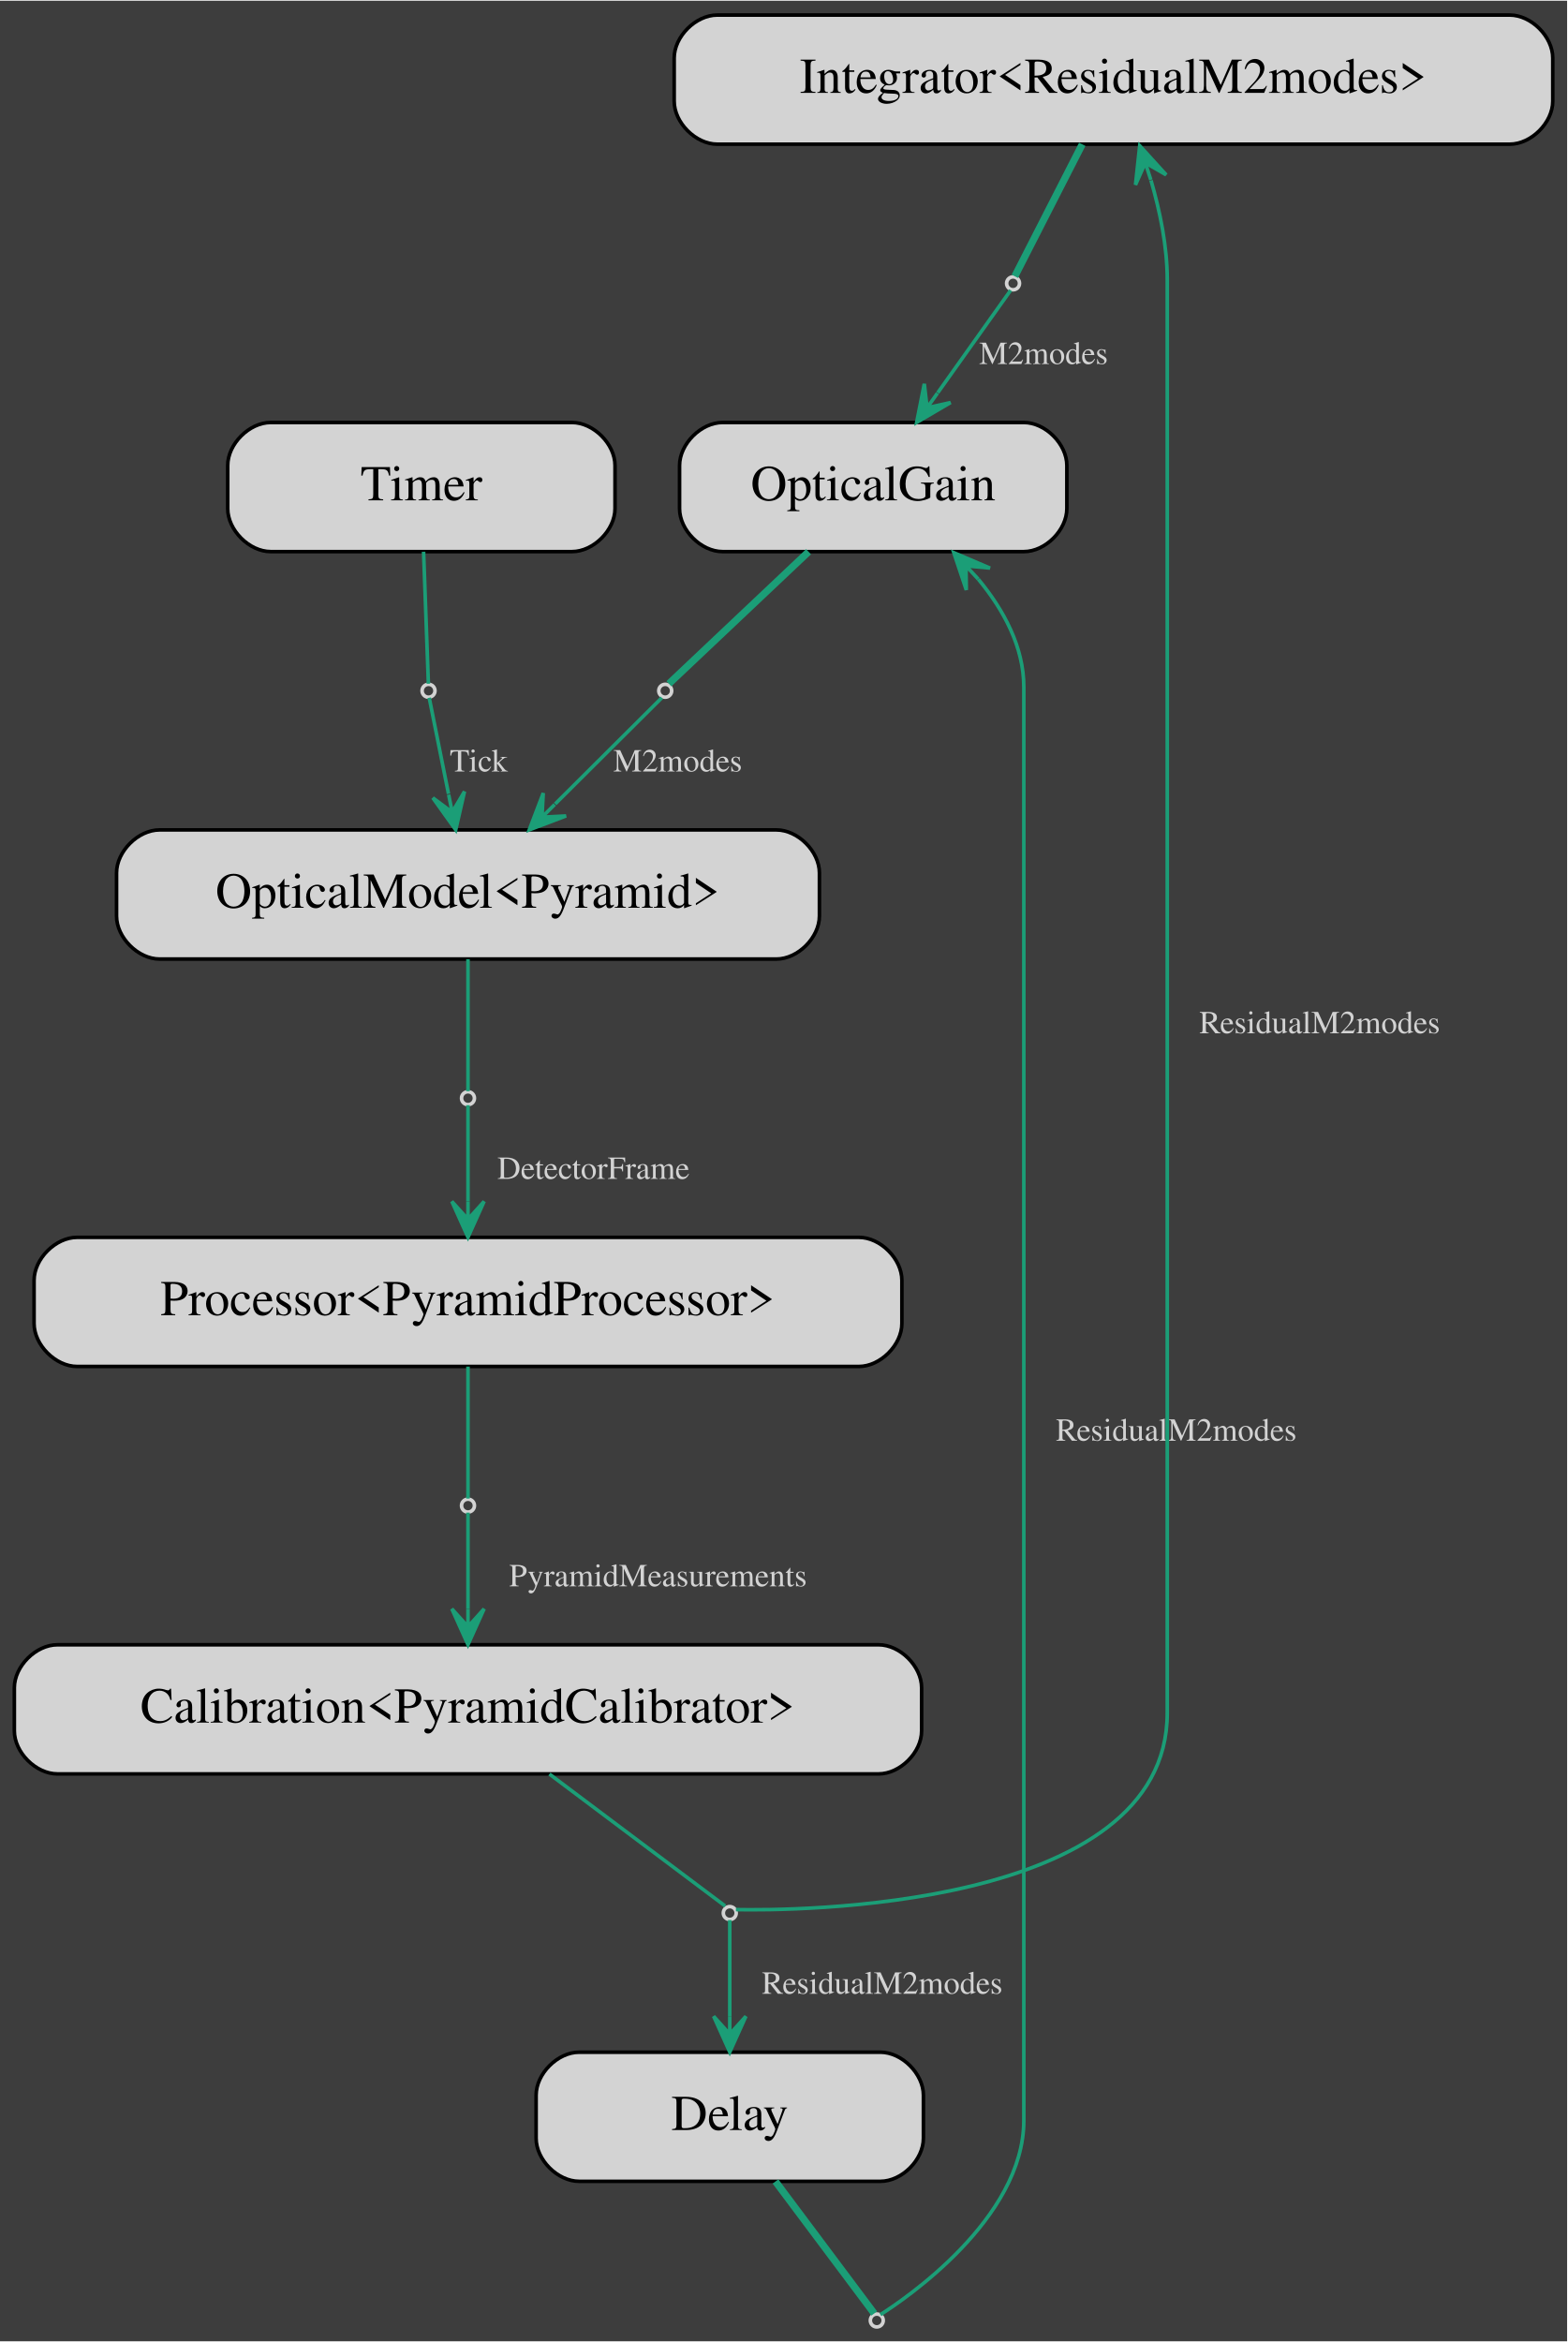
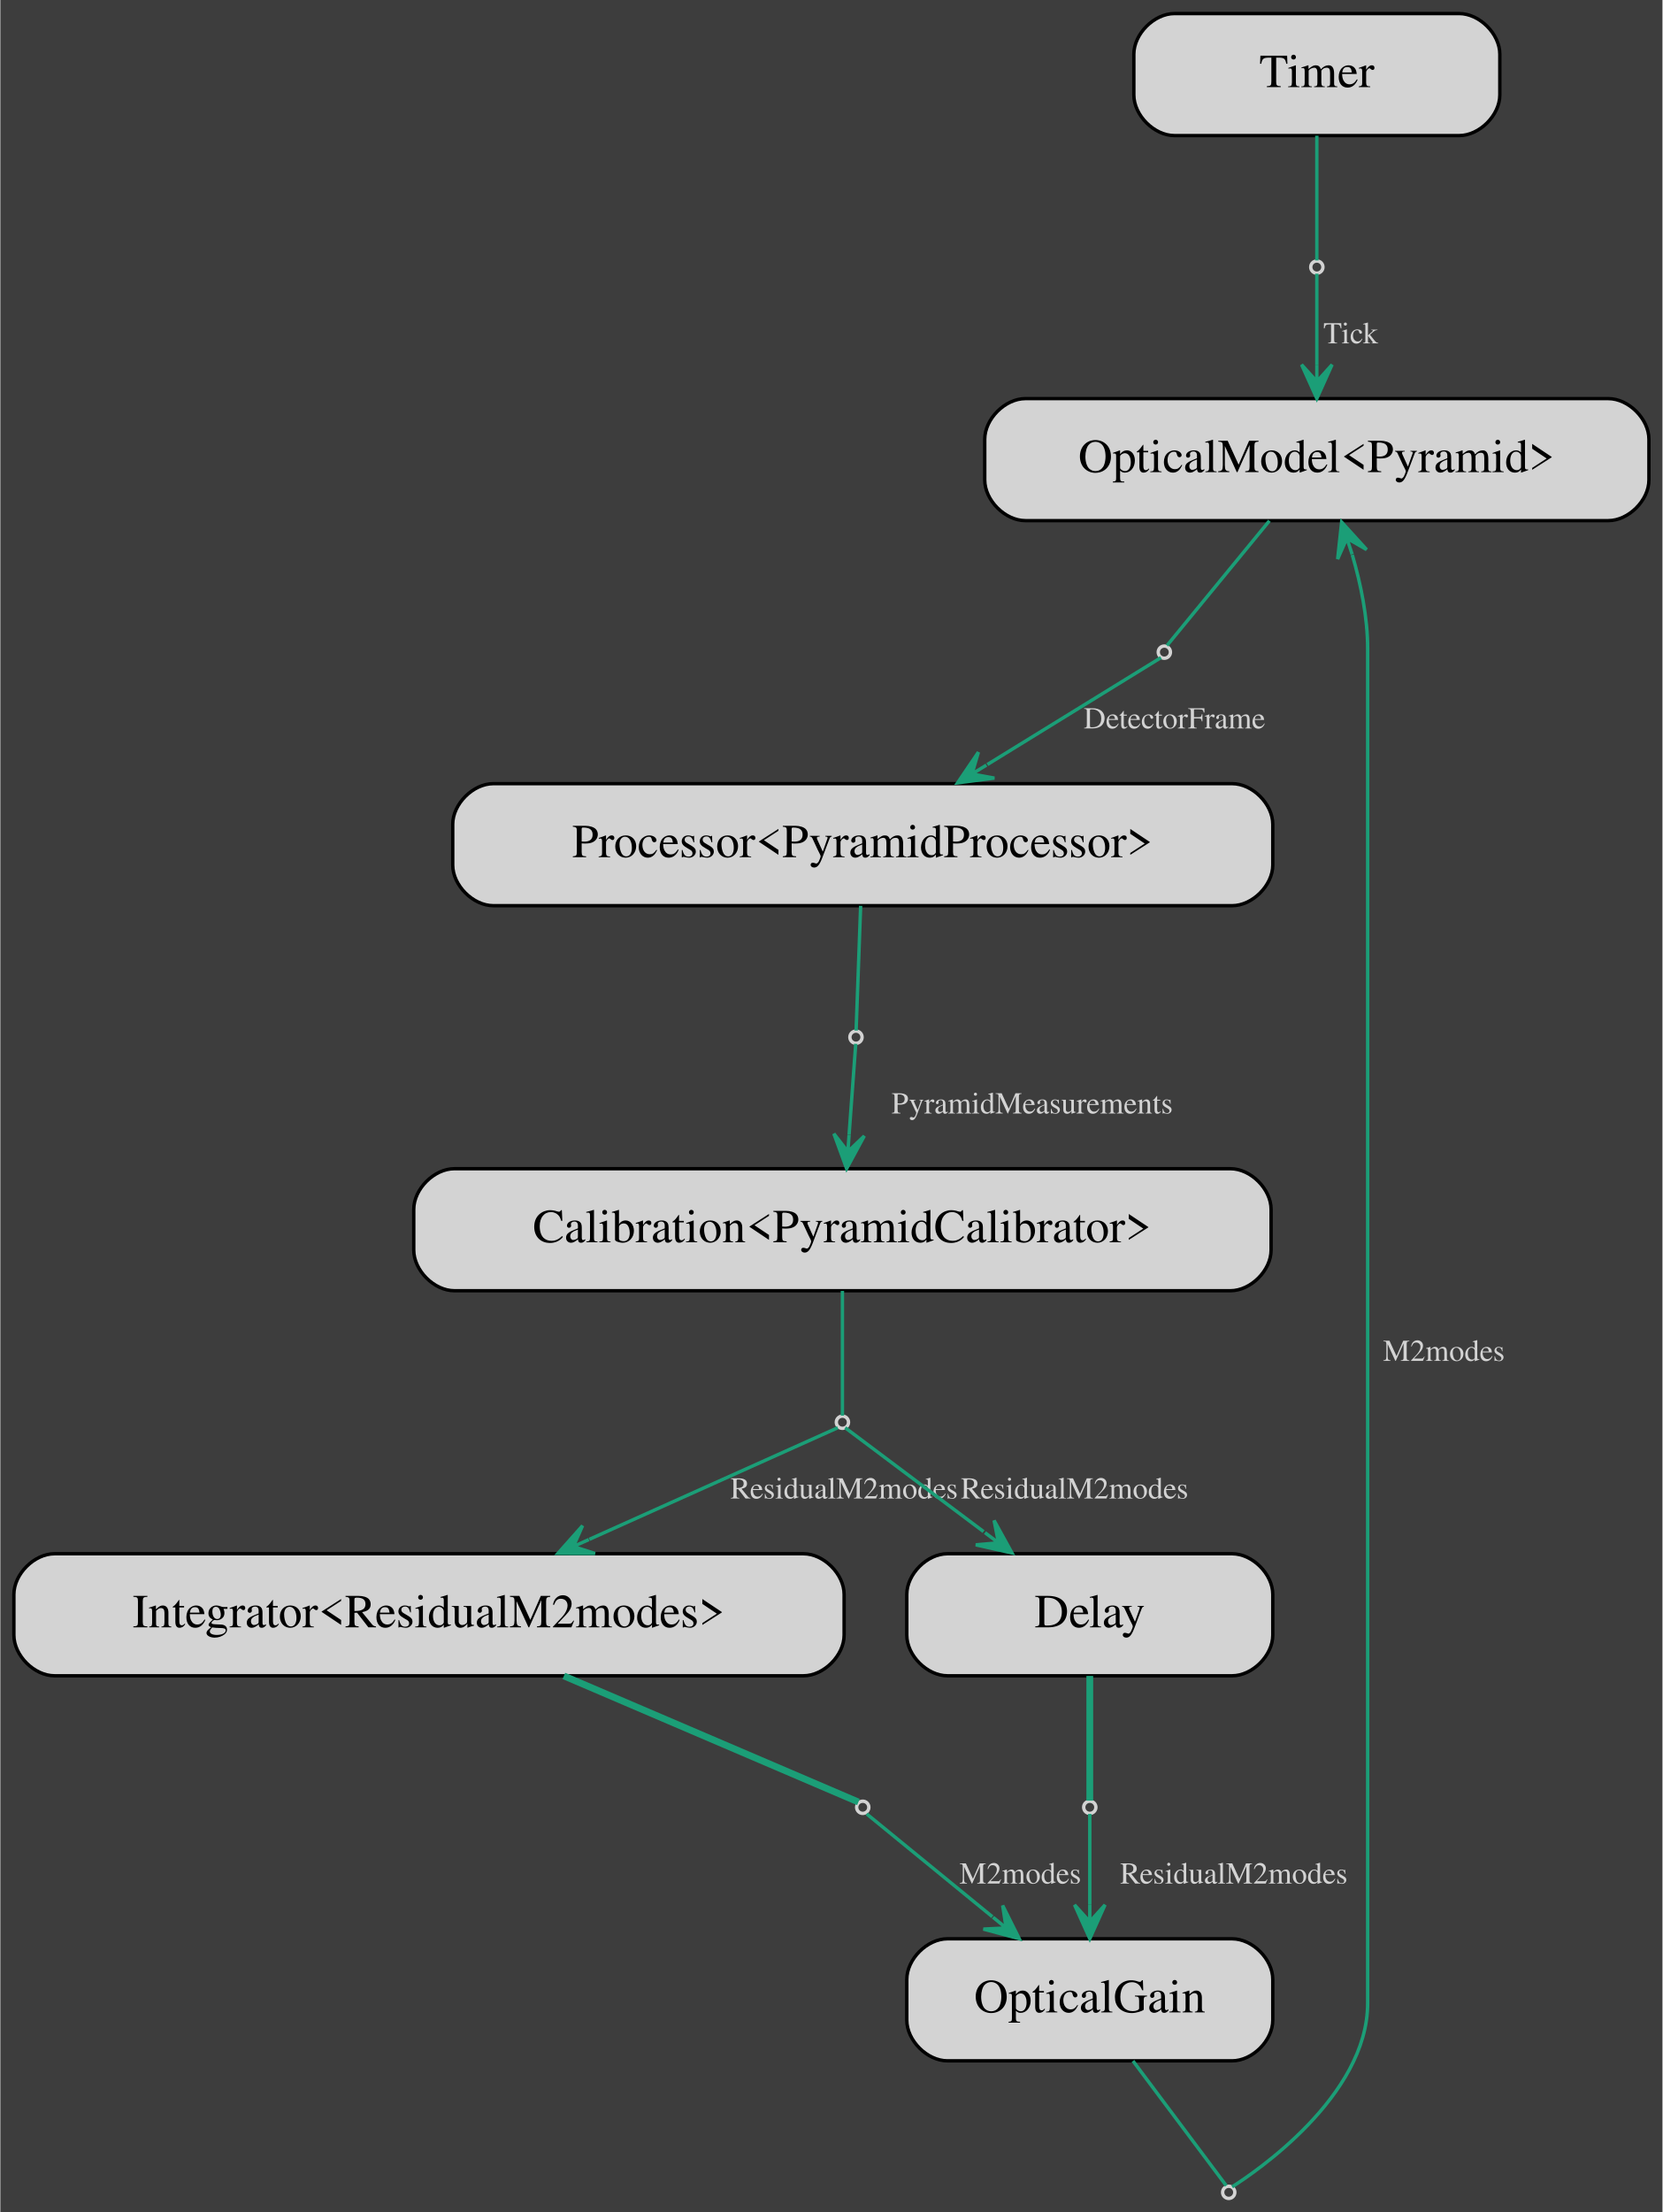
- <svg xmlns="http://www.w3.org/2000/svg" width="437pt" height="653pt" viewBox="0.00 0.00 437.00 652.60">
+ <svg xmlns="http://www.w3.org/2000/svg" width="491pt" height="653pt" viewBox="0.00 0.00 490.50 652.60">
  <g id="graph0" class="graph" transform="scale(1 1) rotate(0) translate(4 648.6)">
-     <polygon fill="#3d3d3d" stroke="transparent" points="-4,4 -4,-648.6 433,-648.6 433,4 -4,4" />
+     <polygon fill="#3d3d3d" stroke="transparent" points="-4,4 -4,-648.6 486.5,-648.6 486.5,4 -4,4" />
    <g id="node1" class="node">
-       <path fill="lightgray" stroke="black" d="M417,-644.6C417,-644.6 196,-644.6 196,-644.6 190,-644.6 184,-638.6 184,-632.6 184,-632.6 184,-620.6 184,-620.6 184,-614.6 190,-608.6 196,-608.6 196,-608.6 417,-608.6 417,-608.6 423,-608.6 429,-614.6 429,-620.6 429,-620.6 429,-632.6 429,-632.6 429,-638.6 423,-644.6 417,-644.6" />
-       <text text-anchor="middle" x="306.5" y="-622.9" font-family="Times,serif" font-size="14.00">Integrator&lt;ResidualM2modes&gt;</text>
+       <path fill="lightgray" stroke="black" d="M426.5,-644.6C426.5,-644.6 342.5,-644.6 342.5,-644.6 336.5,-644.6 330.5,-638.6 330.5,-632.6 330.5,-632.6 330.5,-620.6 330.5,-620.6 330.5,-614.6 336.5,-608.6 342.5,-608.6 342.5,-608.6 426.5,-608.6 426.5,-608.6 432.5,-608.6 438.5,-614.6 438.5,-620.6 438.5,-620.6 438.5,-632.6 438.5,-632.6 438.5,-638.6 432.5,-644.6 426.5,-644.6" />
+       <text text-anchor="middle" x="384.5" y="-622.9" font-family="Times,serif" font-size="14.00">Timer</text>
    </g>
    <g id="node8" class="node">
-       <ellipse fill="#3d3d3d" stroke="lightgray" cx="278.5" cy="-569.8" rx="1.8" ry="1.8" />
+       <ellipse fill="#3d3d3d" stroke="lightgray" cx="384.5" cy="-569.8" rx="1.8" ry="1.8" />
    </g>
    <g id="edge1" class="edge">
-       <path fill="none" stroke="#1b9e77" stroke-width="2" d="M297.79,-608.56C290.6,-594.49 281.22,-576.13 278.99,-571.76" />
+       <path fill="none" stroke="#1b9e77" d="M384.5,-608.56C384.5,-594.49 384.5,-576.13 384.5,-571.76" />
    </g>
    <g id="node2" class="node">
-       <path fill="lightgray" stroke="black" d="M155.5,-531C155.5,-531 71.5,-531 71.5,-531 65.5,-531 59.5,-525 59.5,-519 59.5,-519 59.5,-507 59.5,-507 59.5,-501 65.5,-495 71.5,-495 71.5,-495 155.5,-495 155.5,-495 161.5,-495 167.5,-501 167.5,-507 167.5,-507 167.5,-519 167.5,-519 167.5,-525 161.5,-531 155.5,-531" />
-       <text text-anchor="middle" x="113.5" y="-509.3" font-family="Times,serif" font-size="14.00">Timer</text>
+       <path fill="lightgray" stroke="black" d="M470.5,-531C470.5,-531 298.5,-531 298.5,-531 292.5,-531 286.5,-525 286.5,-519 286.5,-519 286.5,-507 286.5,-507 286.5,-501 292.5,-495 298.5,-495 298.5,-495 470.5,-495 470.5,-495 476.5,-495 482.5,-501 482.5,-507 482.5,-507 482.5,-519 482.5,-519 482.5,-525 476.5,-531 470.5,-531" />
+       <text text-anchor="middle" x="384.5" y="-509.3" font-family="Times,serif" font-size="14.00">OpticalModel&lt;Pyramid&gt;</text>
    </g>
    <g id="node9" class="node">
-       <ellipse fill="#3d3d3d" stroke="lightgray" cx="115.5" cy="-456.2" rx="1.8" ry="1.8" />
+       <ellipse fill="#3d3d3d" stroke="lightgray" cx="339.5" cy="-456.2" rx="1.8" ry="1.8" />
    </g>
    <g id="edge2" class="edge">
-       <path fill="none" stroke="#1b9e77" d="M114.12,-494.96C114.64,-480.89 115.31,-462.53 115.46,-458.16" />
+       <path fill="none" stroke="#1b9e77" d="M370.51,-494.96C358.95,-480.89 343.88,-462.53 340.29,-458.16" />
    </g>
    <g id="node3" class="node">
-       <path fill="lightgray" stroke="black" d="M241.5,-76.6C241.5,-76.6 157.5,-76.6 157.5,-76.6 151.5,-76.6 145.5,-70.6 145.5,-64.6 145.5,-64.6 145.5,-52.6 145.5,-52.6 145.5,-46.6 151.5,-40.6 157.5,-40.6 157.5,-40.6 241.5,-40.6 241.5,-40.6 247.5,-40.6 253.5,-46.6 253.5,-52.6 253.5,-52.6 253.5,-64.6 253.5,-64.6 253.5,-70.6 247.5,-76.6 241.5,-76.6" />
-       <text text-anchor="middle" x="199.5" y="-54.9" font-family="Times,serif" font-size="14.00">Delay</text>
+       <path fill="lightgray" stroke="black" d="M233,-190.2C233,-190.2 12,-190.2 12,-190.2 6,-190.2 0,-184.2 0,-178.2 0,-178.2 0,-166.2 0,-166.2 0,-160.2 6,-154.2 12,-154.2 12,-154.2 233,-154.2 233,-154.2 239,-154.2 245,-160.2 245,-166.2 245,-166.2 245,-178.2 245,-178.2 245,-184.2 239,-190.2 233,-190.2" />
+       <text text-anchor="middle" x="122.5" y="-168.5" font-family="Times,serif" font-size="14.00">Integrator&lt;ResidualM2modes&gt;</text>
    </g>
    <g id="node10" class="node">
-       <ellipse fill="#3d3d3d" stroke="lightgray" cx="240.5" cy="-1.8" rx="1.8" ry="1.8" />
+       <ellipse fill="#3d3d3d" stroke="lightgray" cx="250.5" cy="-115.4" rx="1.8" ry="1.8" />
    </g>
    <g id="edge3" class="edge">
-       <path fill="none" stroke="#1b9e77" stroke-width="2" d="M212.25,-40.56C222.78,-26.49 236.51,-8.13 239.78,-3.76" />
+       <path fill="none" stroke="#1b9e77" stroke-width="2" d="M162.3,-154.16C196.35,-139.58 241.12,-120.41 249.22,-116.95" />
    </g>
    <g id="node4" class="node">
-       <path fill="lightgray" stroke="black" d="M241,-190.2C241,-190.2 12,-190.2 12,-190.2 6,-190.2 0,-184.2 0,-178.2 0,-178.2 0,-166.2 0,-166.2 0,-160.2 6,-154.2 12,-154.2 12,-154.2 241,-154.2 241,-154.2 247,-154.2 253,-160.2 253,-166.2 253,-166.2 253,-178.2 253,-178.2 253,-184.2 247,-190.2 241,-190.2" />
-       <text text-anchor="middle" x="126.5" y="-168.5" font-family="Times,serif" font-size="14.00">Calibration&lt;PyramidCalibrator&gt;</text>
+       <path fill="lightgray" stroke="black" d="M359,-303.8C359,-303.8 130,-303.8 130,-303.8 124,-303.8 118,-297.8 118,-291.8 118,-291.8 118,-279.8 118,-279.8 118,-273.8 124,-267.8 130,-267.8 130,-267.8 359,-267.8 359,-267.8 365,-267.8 371,-273.8 371,-279.8 371,-279.8 371,-291.8 371,-291.8 371,-297.8 365,-303.8 359,-303.8" />
+       <text text-anchor="middle" x="244.5" y="-282.1" font-family="Times,serif" font-size="14.00">Calibration&lt;PyramidCalibrator&gt;</text>
    </g>
    <g id="node11" class="node">
-       <ellipse fill="#3d3d3d" stroke="lightgray" cx="199.5" cy="-115.4" rx="1.8" ry="1.8" />
+       <ellipse fill="#3d3d3d" stroke="lightgray" cx="244.5" cy="-229" rx="1.8" ry="1.8" />
    </g>
    <g id="edge4" class="edge">
-       <path fill="none" stroke="#1b9e77" d="M149.2,-154.16C167.95,-140.09 192.4,-121.73 198.22,-117.36" />
+       <path fill="none" stroke="#1b9e77" d="M244.5,-267.76C244.5,-253.69 244.5,-235.33 244.5,-230.96" />
    </g>
    <g id="node5" class="node">
-       <path fill="lightgray" stroke="black" d="M281.5,-531C281.5,-531 197.5,-531 197.5,-531 191.5,-531 185.5,-525 185.5,-519 185.5,-519 185.5,-507 185.5,-507 185.5,-501 191.5,-495 197.5,-495 197.5,-495 281.5,-495 281.5,-495 287.5,-495 293.5,-501 293.5,-507 293.5,-507 293.5,-519 293.5,-519 293.5,-525 287.5,-531 281.5,-531" />
-       <text text-anchor="middle" x="239.5" y="-509.3" font-family="Times,serif" font-size="14.00">OpticalGain</text>
+       <path fill="lightgray" stroke="black" d="M359.5,-76.6C359.5,-76.6 275.5,-76.6 275.5,-76.6 269.5,-76.6 263.5,-70.6 263.5,-64.6 263.5,-64.6 263.5,-52.6 263.5,-52.6 263.5,-46.6 269.5,-40.6 275.5,-40.6 275.5,-40.6 359.5,-40.6 359.5,-40.6 365.5,-40.6 371.5,-46.6 371.5,-52.6 371.5,-52.6 371.5,-64.6 371.5,-64.6 371.5,-70.6 365.5,-76.6 359.5,-76.6" />
+       <text text-anchor="middle" x="317.5" y="-54.9" font-family="Times,serif" font-size="14.00">OpticalGain</text>
    </g>
    <g id="node12" class="node">
-       <ellipse fill="#3d3d3d" stroke="lightgray" cx="181.5" cy="-456.2" rx="1.8" ry="1.8" />
+       <ellipse fill="#3d3d3d" stroke="lightgray" cx="358.5" cy="-1.8" rx="1.8" ry="1.8" />
    </g>
    <g id="edge5" class="edge">
-       <path fill="none" stroke="#1b9e77" stroke-width="2" d="M221.47,-494.96C206.57,-480.89 187.14,-462.53 182.52,-458.16" />
+       <path fill="none" stroke="#1b9e77" d="M330.25,-40.56C340.78,-26.49 354.51,-8.13 357.78,-3.76" />
    </g>
    <g id="node6" class="node">
-       <path fill="lightgray" stroke="black" d="M212.5,-417.4C212.5,-417.4 40.5,-417.4 40.5,-417.4 34.5,-417.4 28.5,-411.4 28.5,-405.4 28.5,-405.4 28.5,-393.4 28.5,-393.4 28.5,-387.4 34.5,-381.4 40.5,-381.4 40.5,-381.4 212.5,-381.4 212.5,-381.4 218.5,-381.4 224.5,-387.4 224.5,-393.4 224.5,-393.4 224.5,-405.4 224.5,-405.4 224.5,-411.4 218.5,-417.4 212.5,-417.4" />
-       <text text-anchor="middle" x="126.5" y="-395.7" font-family="Times,serif" font-size="14.00">OpticalModel&lt;Pyramid&gt;</text>
+       <path fill="lightgray" stroke="black" d="M359.5,-190.2C359.5,-190.2 275.5,-190.2 275.5,-190.2 269.5,-190.2 263.5,-184.2 263.5,-178.2 263.5,-178.2 263.5,-166.2 263.5,-166.2 263.5,-160.2 269.5,-154.2 275.5,-154.2 275.5,-154.2 359.5,-154.2 359.5,-154.2 365.5,-154.2 371.5,-160.2 371.5,-166.2 371.5,-166.2 371.5,-178.2 371.5,-178.2 371.5,-184.2 365.5,-190.2 359.5,-190.2" />
+       <text text-anchor="middle" x="317.5" y="-168.5" font-family="Times,serif" font-size="14.00">Delay</text>
    </g>
    <g id="node13" class="node">
-       <ellipse fill="#3d3d3d" stroke="lightgray" cx="126.5" cy="-342.6" rx="1.8" ry="1.8" />
+       <ellipse fill="#3d3d3d" stroke="lightgray" cx="317.5" cy="-115.4" rx="1.8" ry="1.8" />
    </g>
    <g id="edge6" class="edge">
-       <path fill="none" stroke="#1b9e77" d="M126.5,-381.36C126.5,-367.29 126.5,-348.93 126.5,-344.56" />
+       <path fill="none" stroke="#1b9e77" stroke-width="2" d="M317.5,-154.16C317.5,-140.09 317.5,-121.73 317.5,-117.36" />
    </g>
    <g id="node7" class="node">
-       <path fill="lightgray" stroke="black" d="M235.5,-303.8C235.5,-303.8 17.5,-303.8 17.5,-303.8 11.5,-303.8 5.5,-297.8 5.5,-291.8 5.5,-291.8 5.5,-279.8 5.5,-279.8 5.5,-273.8 11.5,-267.8 17.5,-267.8 17.5,-267.8 235.5,-267.8 235.5,-267.8 241.5,-267.8 247.5,-273.8 247.5,-279.8 247.5,-279.8 247.5,-291.8 247.5,-291.8 247.5,-297.8 241.5,-303.8 235.5,-303.8" />
-       <text text-anchor="middle" x="126.5" y="-282.1" font-family="Times,serif" font-size="14.00">Processor&lt;PyramidProcessor&gt;</text>
+       <path fill="lightgray" stroke="black" d="M359.5,-417.4C359.5,-417.4 141.5,-417.4 141.5,-417.4 135.5,-417.4 129.5,-411.4 129.5,-405.4 129.5,-405.4 129.5,-393.4 129.5,-393.4 129.5,-387.4 135.5,-381.4 141.5,-381.4 141.5,-381.4 359.5,-381.4 359.5,-381.4 365.5,-381.4 371.5,-387.4 371.5,-393.4 371.5,-393.4 371.5,-405.4 371.5,-405.4 371.5,-411.4 365.5,-417.4 359.5,-417.4" />
+       <text text-anchor="middle" x="250.5" y="-395.7" font-family="Times,serif" font-size="14.00">Processor&lt;PyramidProcessor&gt;</text>
    </g>
    <g id="node14" class="node">
-       <ellipse fill="#3d3d3d" stroke="lightgray" cx="126.5" cy="-229" rx="1.8" ry="1.8" />
+       <ellipse fill="#3d3d3d" stroke="lightgray" cx="248.5" cy="-342.6" rx="1.8" ry="1.8" />
    </g>
    <g id="edge7" class="edge">
-       <path fill="none" stroke="#1b9e77" d="M126.5,-267.76C126.5,-253.69 126.5,-235.33 126.5,-230.96" />
+       <path fill="none" stroke="#1b9e77" d="M249.88,-381.36C249.36,-367.29 248.69,-348.93 248.54,-344.56" />
+     </g>
+     <g id="edge8" class="edge">
+       <path fill="none" stroke="#1b9e77" d="M384.5,-567.85C384.5,-564.49 384.5,-552.73 384.5,-541.05" />
+       <polygon fill="#1b9e77" stroke="#1b9e77" points="384.5,-531.02 389,-541.02 384.5,-536.02 384.5,-541.02 384.5,-541.02 384.5,-541.02 384.5,-536.02 380,-541.02 384.5,-531.02 384.5,-531.02" />
+       <text text-anchor="middle" x="394.5" y="-547.3" font-family="Times,serif" font-size="9.00" fill="lightgray">Tick</text>
+     </g>
+     <g id="edge15" class="edge">
+       <path fill="none" stroke="#1b9e77" d="M338.5,-454.58C333.33,-451.4 309.03,-436.44 287.27,-423.04" />
+       <polygon fill="#1b9e77" stroke="#1b9e77" points="278.48,-417.63 289.35,-419.04 282.73,-420.25 286.99,-422.87 286.99,-422.87 286.99,-422.87 282.73,-420.25 284.63,-426.7 278.48,-417.63 278.48,-417.63" />
+       <text text-anchor="middle" x="342.5" y="-433.7" font-family="Times,serif" font-size="9.00" fill="lightgray">DetectorFrame</text>
+     </g>
+     <g id="edge12" class="edge">
+       <path fill="none" stroke="#1b9e77" d="M251.66,-113.45C256.19,-109.75 273.16,-95.86 288.74,-83.12" />
+       <polygon fill="#1b9e77" stroke="#1b9e77" points="296.69,-76.62 291.79,-86.44 292.81,-79.79 288.94,-82.96 288.94,-82.96 288.94,-82.96 292.81,-79.79 286.1,-79.47 296.69,-76.62 296.69,-76.62" />
+       <text text-anchor="middle" x="297" y="-92.9" font-family="Times,serif" font-size="9.00" fill="lightgray">M2modes</text>
+     </g>
+     <g id="edge10" class="edge">
+       <path fill="none" stroke="#1b9e77" d="M243.13,-227.38C235.8,-224.09 200.4,-208.19 169.83,-194.46" />
+       <polygon fill="#1b9e77" stroke="#1b9e77" points="160.54,-190.29 171.5,-190.28 165.1,-192.33 169.66,-194.38 169.66,-194.38 169.66,-194.38 165.1,-192.33 167.82,-198.49 160.54,-190.29 160.54,-190.29" />
+       <text text-anchor="middle" x="245" y="-206.5" font-family="Times,serif" font-size="9.00" fill="lightgray">ResidualM2modes</text>
+     </g>
+     <g id="edge14" class="edge">
+       <path fill="none" stroke="#1b9e77" d="M245.32,-227.38C249.47,-224.27 268.62,-209.9 286.15,-196.74" />
+       <polygon fill="#1b9e77" stroke="#1b9e77" points="294.55,-190.43 289.26,-200.03 290.55,-193.43 286.56,-196.43 286.56,-196.43 286.56,-196.43 290.55,-193.43 283.85,-192.83 294.55,-190.43 294.55,-190.43" />
+       <text text-anchor="middle" x="313" y="-206.5" font-family="Times,serif" font-size="9.00" fill="lightgray">ResidualM2modes</text>
+     </g>
+     <g id="edge9" class="edge">
+       <path fill="none" stroke="#1b9e77" d="M359.51,-3.43C365.83,-7.42 399.5,-30.03 399.5,-57.6 399.5,-457.2 399.5,-457.2 399.5,-457.2 399.5,-466.42 397.5,-476.21 394.96,-484.92" />
+       <polygon fill="#1b9e77" stroke="#1b9e77" points="391.82,-494.56 390.64,-483.66 393.37,-489.81 394.92,-485.05 394.92,-485.05 394.92,-485.05 393.37,-489.81 399.2,-486.45 391.82,-494.56 391.82,-494.56" />
+       <text text-anchor="middle" x="422" y="-247.1" font-family="Times,serif" font-size="9.00" fill="lightgray">M2modes</text>
+     </g>
+     <g id="edge13" class="edge">
+       <path fill="none" stroke="#1b9e77" d="M317.5,-113.45C317.5,-110.09 317.5,-98.33 317.5,-86.65" />
+       <polygon fill="#1b9e77" stroke="#1b9e77" points="317.5,-76.62 322,-86.62 317.5,-81.62 317.5,-86.62 317.5,-86.62 317.5,-86.62 317.5,-81.62 313,-86.62 317.5,-76.62 317.5,-76.62" />
+       <text text-anchor="middle" x="360" y="-92.9" font-family="Times,serif" font-size="9.00" fill="lightgray">ResidualM2modes</text>
    </g>
    <g id="edge11" class="edge">
-       <path fill="none" stroke="#1b9e77" d="M277.82,-567.85C275.31,-564.32 266.2,-551.52 257.49,-539.28" />
-       <polygon fill="#1b9e77" stroke="#1b9e77" points="251.62,-531.02 261.08,-536.56 254.52,-535.1 257.41,-539.17 257.41,-539.17 257.41,-539.17 254.52,-535.1 253.75,-541.78 251.62,-531.02 251.62,-531.02" />
-       <text text-anchor="middle" x="287" y="-547.3" font-family="Times,serif" font-size="9.00" fill="lightgray">M2modes</text>
-     </g>
-     <g id="edge13" class="edge">
-       <path fill="none" stroke="#1b9e77" d="M115.69,-454.25C116.37,-450.89 118.73,-439.13 121.07,-427.45" />
-       <polygon fill="#1b9e77" stroke="#1b9e77" points="123.08,-417.42 125.53,-428.11 122.1,-422.33 121.11,-427.23 121.11,-427.23 121.11,-427.23 122.1,-422.33 116.7,-426.34 123.08,-417.42 123.08,-417.42" />
-       <text text-anchor="middle" x="129.5" y="-433.7" font-family="Times,serif" font-size="9.00" fill="lightgray">Tick</text>
-     </g>
-     <g id="edge12" class="edge">
-       <path fill="none" stroke="#1b9e77" d="M241.51,-3.43C247.83,-7.42 281.5,-30.03 281.5,-57.6 281.5,-457.2 281.5,-457.2 281.5,-457.2 281.5,-468.4 275.91,-478.72 268.81,-487.31" />
-       <polygon fill="#1b9e77" stroke="#1b9e77" points="261.98,-494.7 265.46,-484.3 265.37,-491.02 268.77,-487.35 268.77,-487.35 268.77,-487.35 265.37,-491.02 272.07,-490.41 261.98,-494.7 261.98,-494.7" />
-       <text text-anchor="middle" x="324" y="-247.1" font-family="Times,serif" font-size="9.00" fill="lightgray">ResidualM2modes</text>
-     </g>
-     <g id="edge8" class="edge">
-       <path fill="none" stroke="#1b9e77" d="M201.22,-116.36C216.05,-116.06 321.5,-115.94 321.5,-171.2 321.5,-570.8 321.5,-570.8 321.5,-570.8 321.5,-580.02 319.5,-589.81 316.96,-598.52" />
-       <polygon fill="#1b9e77" stroke="#1b9e77" points="313.82,-608.16 312.64,-597.26 315.37,-603.41 316.92,-598.65 316.92,-598.65 316.92,-598.65 315.37,-603.41 321.2,-600.05 313.82,-608.16 313.82,-608.16" />
-       <text text-anchor="middle" x="364" y="-360.7" font-family="Times,serif" font-size="9.00" fill="lightgray">ResidualM2modes</text>
-     </g>
-     <g id="edge9" class="edge">
-       <path fill="none" stroke="#1b9e77" d="M199.5,-113.45C199.5,-110.09 199.5,-98.33 199.5,-86.65" />
-       <polygon fill="#1b9e77" stroke="#1b9e77" points="199.5,-76.62 204,-86.62 199.5,-81.62 199.5,-86.62 199.5,-86.62 199.5,-86.62 199.5,-81.62 195,-86.62 199.5,-76.62 199.5,-76.62" />
-       <text text-anchor="middle" x="242" y="-92.9" font-family="Times,serif" font-size="9.00" fill="lightgray">ResidualM2modes</text>
-     </g>
-     <g id="edge14" class="edge">
-       <path fill="none" stroke="#1b9e77" d="M180.55,-454.25C176.9,-450.61 163.4,-437.17 150.81,-424.63" />
-       <polygon fill="#1b9e77" stroke="#1b9e77" points="143.59,-417.42 153.85,-421.3 147.13,-420.95 150.67,-424.48 150.67,-424.48 150.67,-424.48 147.13,-420.95 147.49,-427.67 143.59,-417.42 143.59,-417.42" />
-       <text text-anchor="middle" x="185" y="-433.7" font-family="Times,serif" font-size="9.00" fill="lightgray">M2modes</text>
-     </g>
-     <g id="edge15" class="edge">
-       <path fill="none" stroke="#1b9e77" d="M126.5,-340.65C126.5,-337.29 126.5,-325.53 126.5,-313.85" />
-       <polygon fill="#1b9e77" stroke="#1b9e77" points="126.5,-303.82 131,-313.82 126.5,-308.82 126.5,-313.82 126.5,-313.82 126.5,-313.82 126.5,-308.82 122,-313.82 126.5,-303.82 126.5,-303.82" />
-       <text text-anchor="middle" x="161.5" y="-320.1" font-family="Times,serif" font-size="9.00" fill="lightgray">DetectorFrame</text>
-     </g>
-     <g id="edge10" class="edge">
-       <path fill="none" stroke="#1b9e77" d="M126.5,-227.05C126.5,-223.69 126.5,-211.93 126.5,-200.25" />
-       <polygon fill="#1b9e77" stroke="#1b9e77" points="126.5,-190.22 131,-200.22 126.5,-195.22 126.5,-200.22 126.5,-200.22 126.5,-200.22 126.5,-195.22 122,-200.22 126.5,-190.22 126.5,-190.22" />
-       <text text-anchor="middle" x="179.5" y="-206.5" font-family="Times,serif" font-size="9.00" fill="lightgray">PyramidMeasurements</text>
+       <path fill="none" stroke="#1b9e77" d="M248.43,-340.65C248.19,-337.29 247.33,-325.53 246.47,-313.85" />
+       <polygon fill="#1b9e77" stroke="#1b9e77" points="245.74,-303.82 250.96,-313.47 246.11,-308.81 246.47,-313.8 246.47,-313.8 246.47,-313.8 246.11,-308.81 241.98,-314.13 245.74,-303.82 245.74,-303.82" />
+       <text text-anchor="middle" x="300.5" y="-320.1" font-family="Times,serif" font-size="9.00" fill="lightgray">PyramidMeasurements</text>
    </g>
  </g>
</svg>
